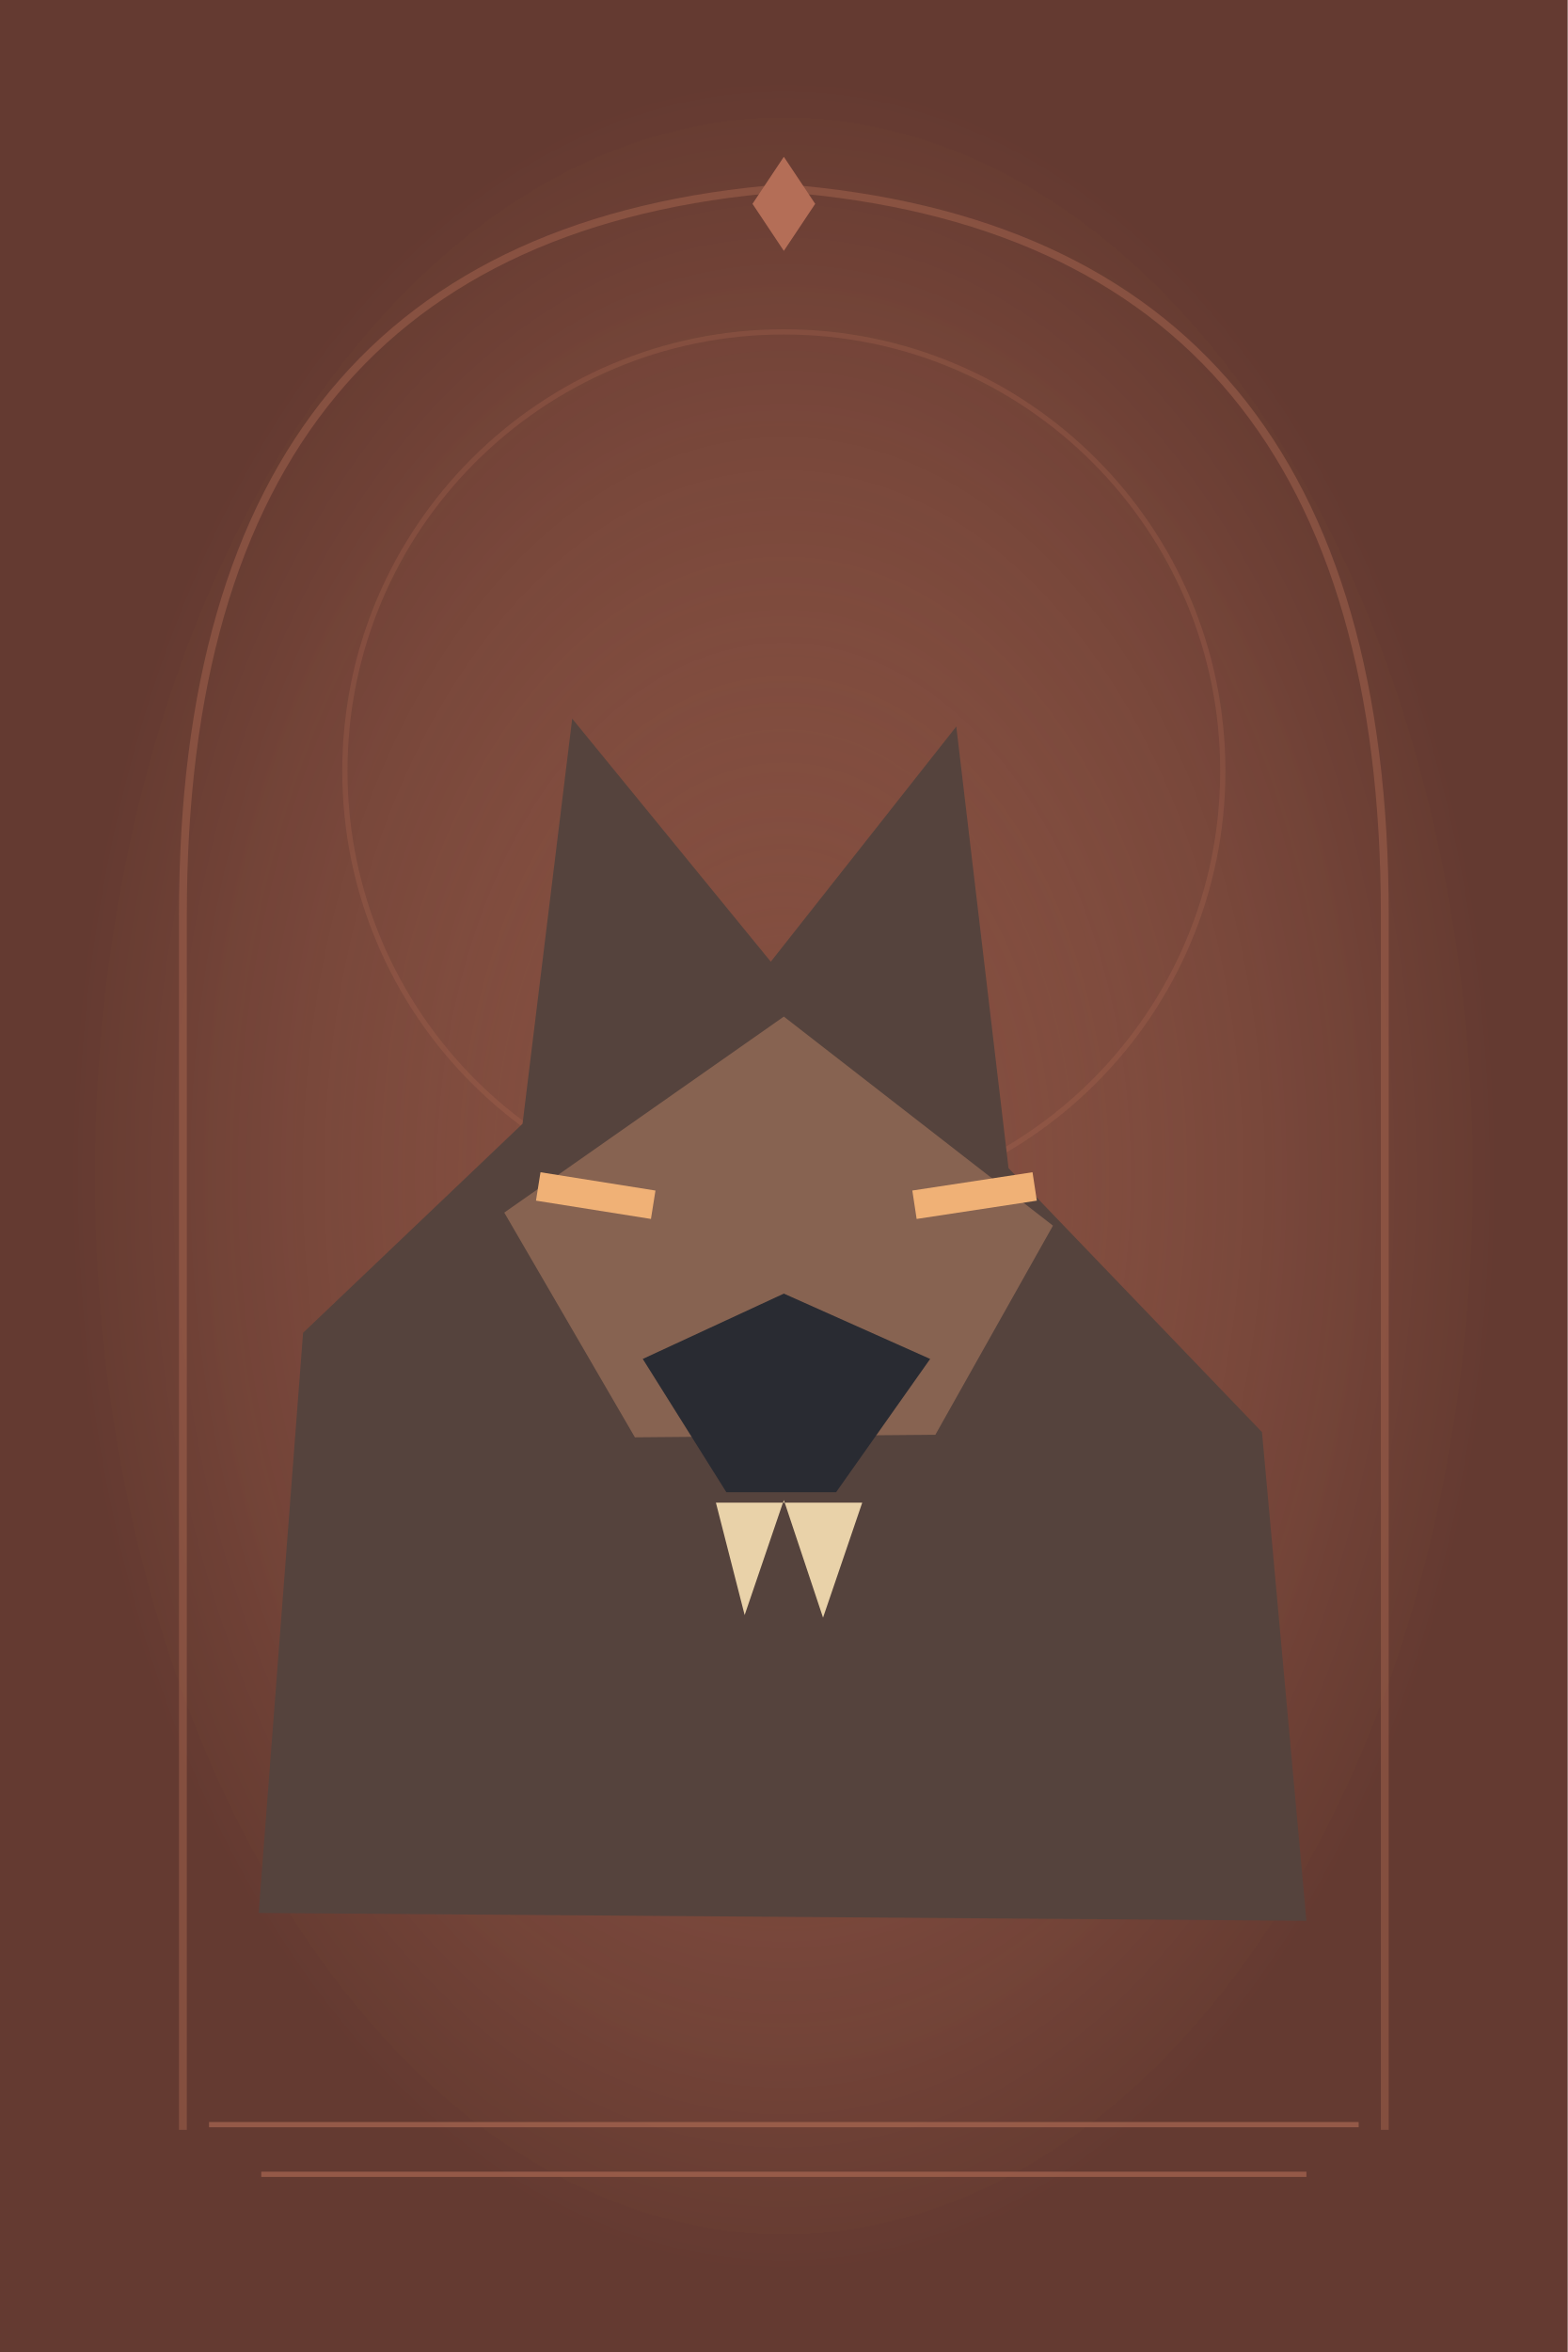
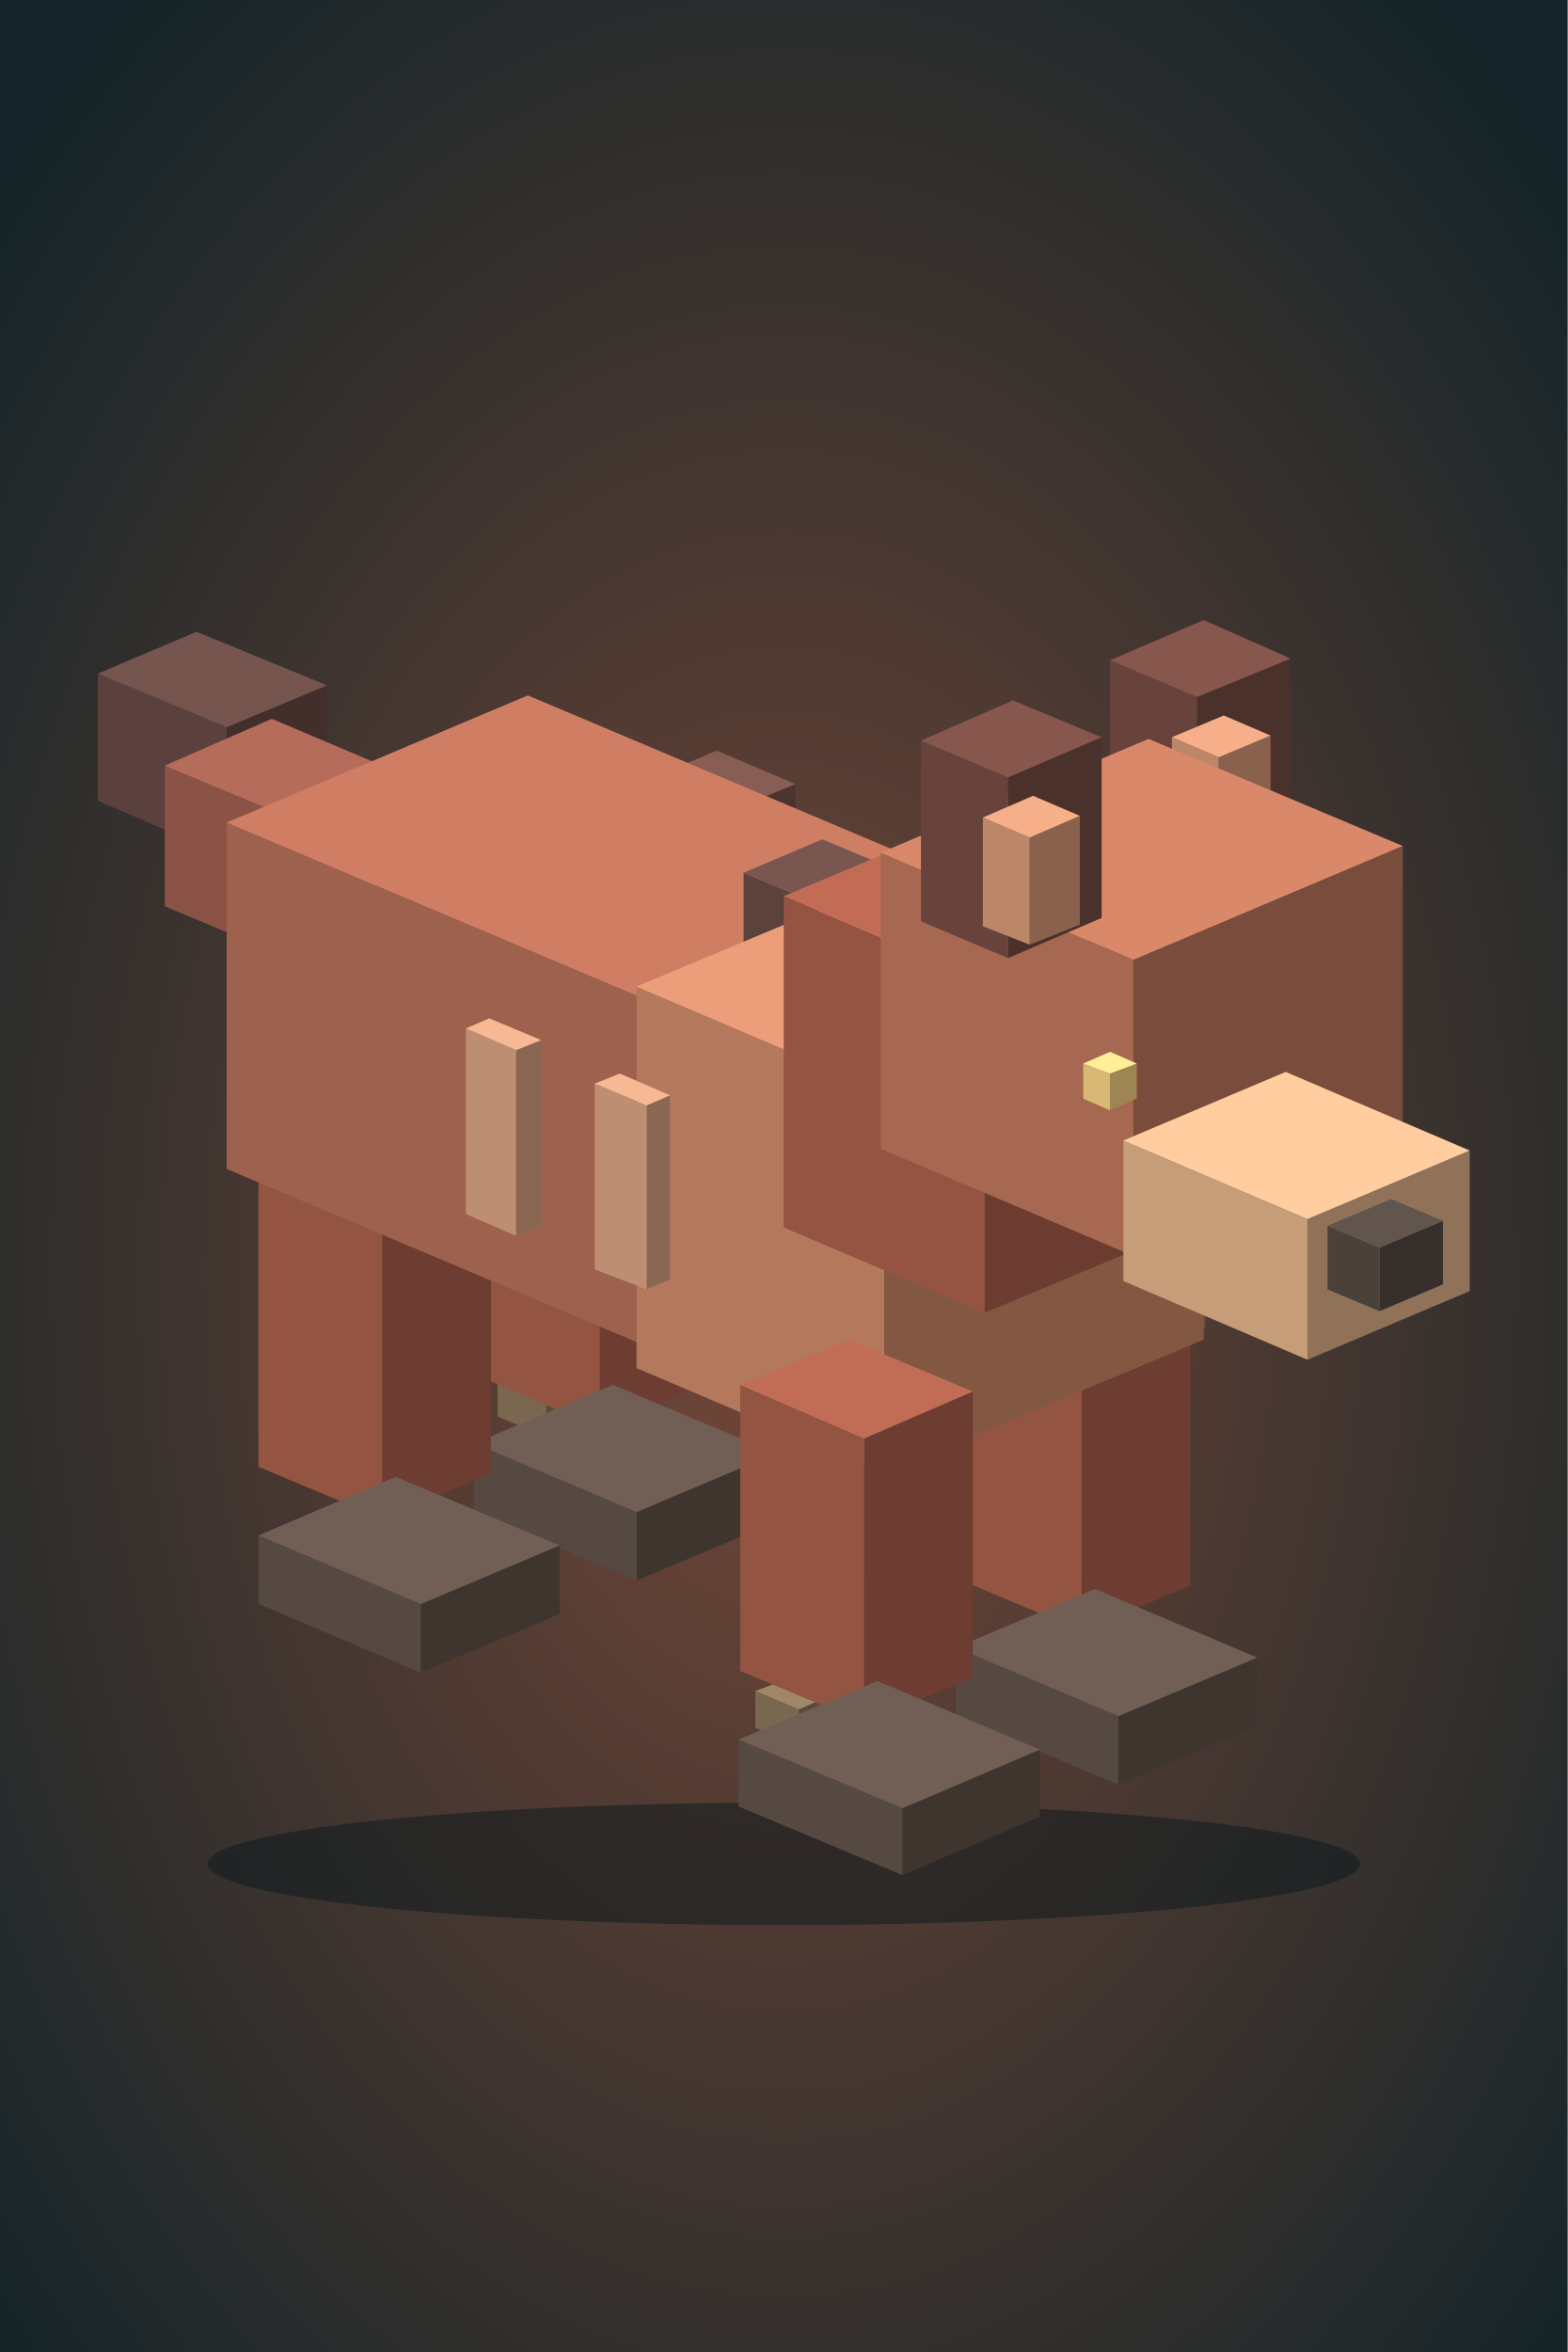
- <svg xmlns="http://www.w3.org/2000/svg" width="600" height="900" viewBox="0 0 600 900">
+ <svg xmlns="http://www.w3.org/2000/svg" width="600" height="900" viewBox="0 0 256 384" data-art-style="isometric-voxel-v3">
  <defs>
-     <radialGradient id="g">
-       <stop stop-color="#b46e57" stop-opacity=".35" />
-       <stop offset="1" stop-color="#643a31" />
+     <radialGradient id="chamber" cx="50%" cy="54%" r="68%">
+       <stop stop-color="#754839" />
+       <stop offset="1" stop-color="#142428" />
    </radialGradient>
  </defs>
-   <rect width="600" height="900" fill="#643a31" />
-   <rect x="24" y="24" width="552" height="852" fill="url(#g)" />
-   <path d="M70 815V350Q70 90 300 72Q530 90 530 350V815" fill="none" stroke="#b46e57" stroke-opacity=".4" stroke-width="3" />
-   <circle cx="300" cy="295" r="168" fill="none" stroke="#b46e57" stroke-opacity=".25" stroke-width="2" />
-   <path d="M99 732L116 510 200 430 219 275 295 368 366 278 386 447 483 548 500 735" fill="#55433d" />
-   <path d="M193 464L300 389 403 469 358 549 243 550Z" fill="#876351" />
-   <path d="M246 520L300 495 356 520 320 571 278 571Z" fill="#292b32" />
-   <path d="M206 454L250 461M350 461L396 454" stroke="#f0b176" stroke-width="11" />
-   <path d="M274 575L285 618 300 574 315 619 330 575" fill="#e9d2a9" />
-   <path d="M80 813H520M100 832H500" stroke="#b46e57" stroke-opacity=".6" stroke-width="2" />
-   <path d="M300 60L312 78 300 96 288 78Z" fill="#b46e57" />
+   <path fill="url(#chamber)" d="M0 0h256v384H0z" />
+   <ellipse cx="128" cy="304.3" rx="94.1" ry="10" fill="#09171b" opacity=".5" />
+   <g data-enemy-model="hound" transform="translate(-230.184 -489.703) scale(2.73204)">
+     <polygon points="103.8,227.9 97.8,230.4 97.8,222.7 103.8,220.2" fill="#422f2c" />
+     <polygon points="97.8,230.4 90.1,227.1 90.1,219.5 97.8,222.7" fill="#5b413d" />
+     <polygon points="96.0,217.0 103.8,220.2 97.8,222.7 90.1,219.5" fill="#76554f" />
+     <polygon points="119.8,263.9 116.9,265.1 116.9,262.7 119.8,261.5" fill="#594b3a" />
+     <polygon points="116.9,265.1 114.0,263.9 114.0,261.5 116.9,262.7" fill="#7a674f" />
+     <polygon points="116.9,260.3 119.8,261.5 116.9,262.7 114.0,261.5" fill="#a08767" />
+     <polygon points="113.0,235.9 106.5,238.6 106.5,230.2 113.0,227.5" fill="#653c32" />
+     <polygon points="106.5,238.6 94.1,233.4 94.1,225.0 106.5,230.2" fill="#8b5345" />
+     <polygon points="100.5,222.2 113.0,227.5 106.5,230.2 94.1,225.0" fill="#b66c5a" />
+     <polygon points="127.5,241.3 126.0,241.9 126.0,230.8 127.5,230.2" fill="#8a6753" />
+     <polygon points="126.0,241.9 123.0,240.6 123.0,229.5 126.0,230.8" fill="#bd8e72" />
+     <polygon points="124.4,228.9 127.5,230.2 126.0,230.8 123.0,229.5" fill="#f7b994" />
+     <polygon points="126.6,261.8 120.1,264.6 120.1,247.5 126.6,244.8" fill="#6c3d30" />
+     <polygon points="120.1,264.6 112.7,261.4 112.7,244.4 120.1,247.5" fill="#945442" />
+     <polygon points="119.2,241.7 126.6,244.8 120.1,247.5 112.7,244.4" fill="#c16d56" />
+     <polygon points="130.6,270.2 122.3,273.7 122.3,269.6 130.6,266.1" fill="#3f352f" />
+     <polygon points="122.3,273.7 112.6,269.6 112.6,265.5 122.3,269.6" fill="#564941" />
+     <polygon points="120.9,262.0 130.6,266.1 122.3,269.6 112.6,265.5" fill="#715f55" />
+     <polygon points="135.3,244.6 133.8,245.2 133.8,234.1 135.3,233.5" fill="#8a6753" />
+     <polygon points="133.8,245.2 130.8,243.9 130.8,232.8 133.8,234.1" fill="#bd8e72" />
+     <polygon points="132.2,232.2 135.3,233.5 133.8,234.1 130.8,232.8" fill="#f7b994" />
+     <polygon points="113.6,267.3 107.1,270.0 107.1,253.0 113.6,250.3" fill="#6c3d30" />
+     <polygon points="107.1,270.0 99.7,266.9 99.7,249.9 107.1,253.0" fill="#945442" />
+     <polygon points="106.2,247.1 113.6,250.3 107.1,253.0 99.7,249.9" fill="#c16d56" />
+     <polygon points="125.5,235.3 120.3,237.5 120.3,227.3 125.5,225.1" fill="#43302c" />
+     <polygon points="120.3,237.5 115.2,235.4 115.2,225.2 120.3,227.3" fill="#5c423d" />
+     <polygon points="120.4,223.0 125.5,225.1 120.3,227.3 115.2,225.2" fill="#79564f" />
+     <polygon points="117.7,275.7 109.4,279.2 109.4,275.1 117.7,271.6" fill="#3f352f" />
+     <polygon points="109.4,279.2 99.7,275.1 99.7,271.0 109.4,275.1" fill="#564941" />
+     <polygon points="107.9,267.5 117.7,271.6 109.4,275.1 99.7,271.0" fill="#715f55" />
+     <polygon points="143.0,247.8 141.6,248.4 141.6,237.4 143.0,236.8" fill="#8a6753" />
+     <polygon points="141.6,248.4 138.5,247.1 138.5,236.1 141.6,237.4" fill="#bd8e72" />
+     <polygon points="140.0,235.5 143.0,236.8 141.6,237.4 138.5,236.1" fill="#f7b994" />
+     <polygon points="108.7,249.2 107.3,249.8 107.3,238.7 108.7,238.1" fill="#8a6753" />
+     <polygon points="107.3,249.8 104.2,248.5 104.2,237.4 107.3,238.7" fill="#bd8e72" />
+     <polygon points="105.7,236.8 108.7,238.1 107.3,238.7 104.2,237.4" fill="#f7b994" />
+     <polygon points="131.8,236.9 126.7,239.0 126.7,228.2 131.8,226.1" fill="#4c342e" />
+     <polygon points="126.7,239.0 122.1,237.0 122.1,226.2 126.7,228.2" fill="#68473f" />
+     <polygon points="127.1,224.1 131.8,226.1 126.7,228.2 122.1,226.2" fill="#885d53" />
+     <polygon points="156.3,258.6 138.3,266.2 138.3,245.5 156.3,237.9" fill="#734638" />
+     <polygon points="138.3,266.2 97.8,249.1 97.8,228.4 138.3,245.5" fill="#9e614d" />
+     <polygon points="115.8,220.8 156.3,237.9 138.3,245.5 97.8,228.4" fill="#cf7e64" />
+     <polygon points="116.6,252.5 115.1,253.1 115.1,242.0 116.6,241.4" fill="#8a6753" />
+     <polygon points="115.1,253.1 112.1,251.8 112.1,240.7 115.1,242.0" fill="#bd8e72" />
+     <polygon points="113.5,240.1 116.6,241.4 115.1,242.0 112.1,240.7" fill="#f7b994" />
+     <polygon points="137.7,240.4 133.0,242.3 133.0,233.2 137.7,231.2" fill="#43302c" />
+     <polygon points="133.0,242.3 128.7,240.5 128.7,231.4 133.0,233.2" fill="#5c423d" />
+     <polygon points="133.4,229.4 137.7,231.2 133.0,233.2 128.7,231.4" fill="#79564f" />
+     <polygon points="155.4,274.0 148.9,276.7 148.9,259.7 155.4,256.9" fill="#6c3d30" />
+     <polygon points="148.9,276.7 141.5,273.6 141.5,256.6 148.9,259.7" fill="#945442" />
+     <polygon points="148.0,253.8 155.4,256.9 148.9,259.7 141.5,256.6" fill="#c16d56" />
+     <polygon points="159.4,282.4 151.1,285.9 151.1,281.8 159.4,278.3" fill="#3f352f" />
+     <polygon points="151.1,285.9 141.4,281.8 141.4,277.7 151.1,281.8" fill="#564941" />
+     <polygon points="149.7,274.2 159.4,278.3 151.1,281.8 141.4,277.7" fill="#715f55" />
+     <polygon points="156.2,259.3 137.1,267.3 137.1,244.5 156.2,236.5" fill="#835843" />
+     <polygon points="137.1,267.3 122.3,261.0 122.3,238.2 137.1,244.5" fill="#b4795c" />
+     <polygon points="141.4,230.2 156.2,236.5 137.1,244.5 122.3,238.2" fill="#eb9e79" />
+     <polygon points="124.3,255.7 122.9,256.3 122.9,245.3 124.3,244.7" fill="#8a6753" />
+     <polygon points="122.9,256.3 119.8,255.1 119.8,244.0 122.9,245.3" fill="#bd8e72" />
+     <polygon points="121.3,243.4 124.3,244.7 122.9,245.3 119.8,244.0" fill="#f7b994" />
+     <polygon points="157.7,251.6 143.1,257.7 143.1,237.9 157.7,231.8" fill="#6c3c30" />
+     <polygon points="143.1,257.7 131.1,252.6 131.1,232.8 143.1,237.9" fill="#955342" />
+     <polygon points="145.6,226.7 157.7,231.8 143.1,237.9 131.1,232.8" fill="#c26c56" />
+     <polygon points="161.4,229.4 155.8,231.7 155.8,220.9 161.4,218.6" fill="#4b312b" />
+     <polygon points="155.8,231.7 150.6,229.5 150.6,218.7 155.8,220.9" fill="#67433b" />
+     <polygon points="156.2,216.3 161.4,218.6 155.8,220.9 150.6,218.7" fill="#87574d" />
+     <polygon points="134.5,282.5 132.0,283.6 132.0,281.4 134.5,280.3" fill="#594b3a" />
+     <polygon points="132.0,283.6 129.4,282.5 129.4,280.3 132.0,281.4" fill="#7a674f" />
+     <polygon points="132.0,279.3 134.5,280.3 132.0,281.4 129.4,280.3" fill="#a08767" />
+     <polygon points="160.2,229.7 157.1,231.0 157.1,224.5 160.2,223.2" fill="#89614c" />
+     <polygon points="157.1,231.0 154.3,229.8 154.3,223.3 157.1,224.5" fill="#bc8669" />
+     <polygon points="157.4,222.0 160.2,223.2 157.1,224.5 154.3,223.3" fill="#f6af89" />
+     <polygon points="142.4,279.5 135.9,282.2 135.9,265.2 142.4,262.4" fill="#6c3d30" />
+     <polygon points="135.9,282.2 128.5,279.1 128.5,262.0 135.9,265.2" fill="#945442" />
+     <polygon points="135.0,259.3 142.4,262.4 135.9,265.2 128.5,262.0" fill="#c16d56" />
+     <polygon points="146.4,287.8 138.2,291.3 138.2,287.3 146.4,283.8" fill="#3f352f" />
+     <polygon points="138.2,291.3 128.4,287.2 128.4,283.2 138.2,287.3" fill="#564941" />
+     <polygon points="136.7,279.7 146.4,283.8 138.2,287.3 128.4,283.2" fill="#715f55" />
+     <polygon points="165.3,239.4 163.7,240.1 163.7,237.9 165.3,237.2" fill="#9d8654" />
+     <polygon points="163.7,240.1 162.1,239.4 162.1,237.2 163.7,237.9" fill="#d8b874" />
+     <polygon points="163.7,236.5 165.3,237.2 163.7,237.9 162.1,237.2" fill="#fff098" />
+     <polygon points="168.1,247.5 152.0,254.3 152.0,236.6 168.1,229.8" fill="#794c3b" />
+     <polygon points="152.0,254.3 136.9,247.9 136.9,230.2 152.0,236.6" fill="#a66851" />
+     <polygon points="152.9,223.4 168.1,229.8 152.0,236.6 136.9,230.2" fill="#d9886a" />
+     <polygon points="150.1,234.1 144.5,236.5 144.5,225.7 150.1,223.3" fill="#4b312b" />
+     <polygon points="144.5,236.5 139.3,234.3 139.3,223.5 144.5,225.7" fill="#67433b" />
+     <polygon points="144.8,221.1 150.1,223.3 144.5,225.7 139.3,223.5" fill="#87574d" />
+     <polygon points="148.8,234.5 145.8,235.7 145.8,229.3 148.8,228.0" fill="#89614c" />
+     <polygon points="145.8,235.7 143.0,234.6 143.0,228.1 145.8,229.3" fill="#bc8669" />
+     <polygon points="146.0,226.8 148.8,228.0 145.8,229.3 143.0,228.1" fill="#f6af89" />
+     <polygon points="172.1,256.4 162.4,260.5 162.4,252.1 172.1,248.0" fill="#8f7258" />
+     <polygon points="162.4,260.5 151.4,255.8 151.4,247.4 162.4,252.1" fill="#c59d79" />
+     <polygon points="161.1,243.3 172.1,248.0 162.4,252.1 151.4,247.4" fill="#ffcd9f" />
+     <polygon points="152.2,244.9 150.6,245.6 150.6,243.4 152.2,242.8" fill="#9d8654" />
+     <polygon points="150.6,245.6 149.0,244.9 149.0,242.8 150.6,243.4" fill="#d8b874" />
+     <polygon points="150.6,242.1 152.2,242.8 150.6,243.4 149.0,242.8" fill="#fff098" />
+     <polygon points="170.5,256.0 166.7,257.6 166.7,253.8 170.5,252.2" fill="#362f2b" />
+     <polygon points="166.7,257.6 163.6,256.3 163.6,252.5 166.7,253.8" fill="#4a413b" />
+     <polygon points="167.4,250.9 170.5,252.2 166.7,253.8 163.6,252.5" fill="#61554d" />
+   </g>
</svg>
